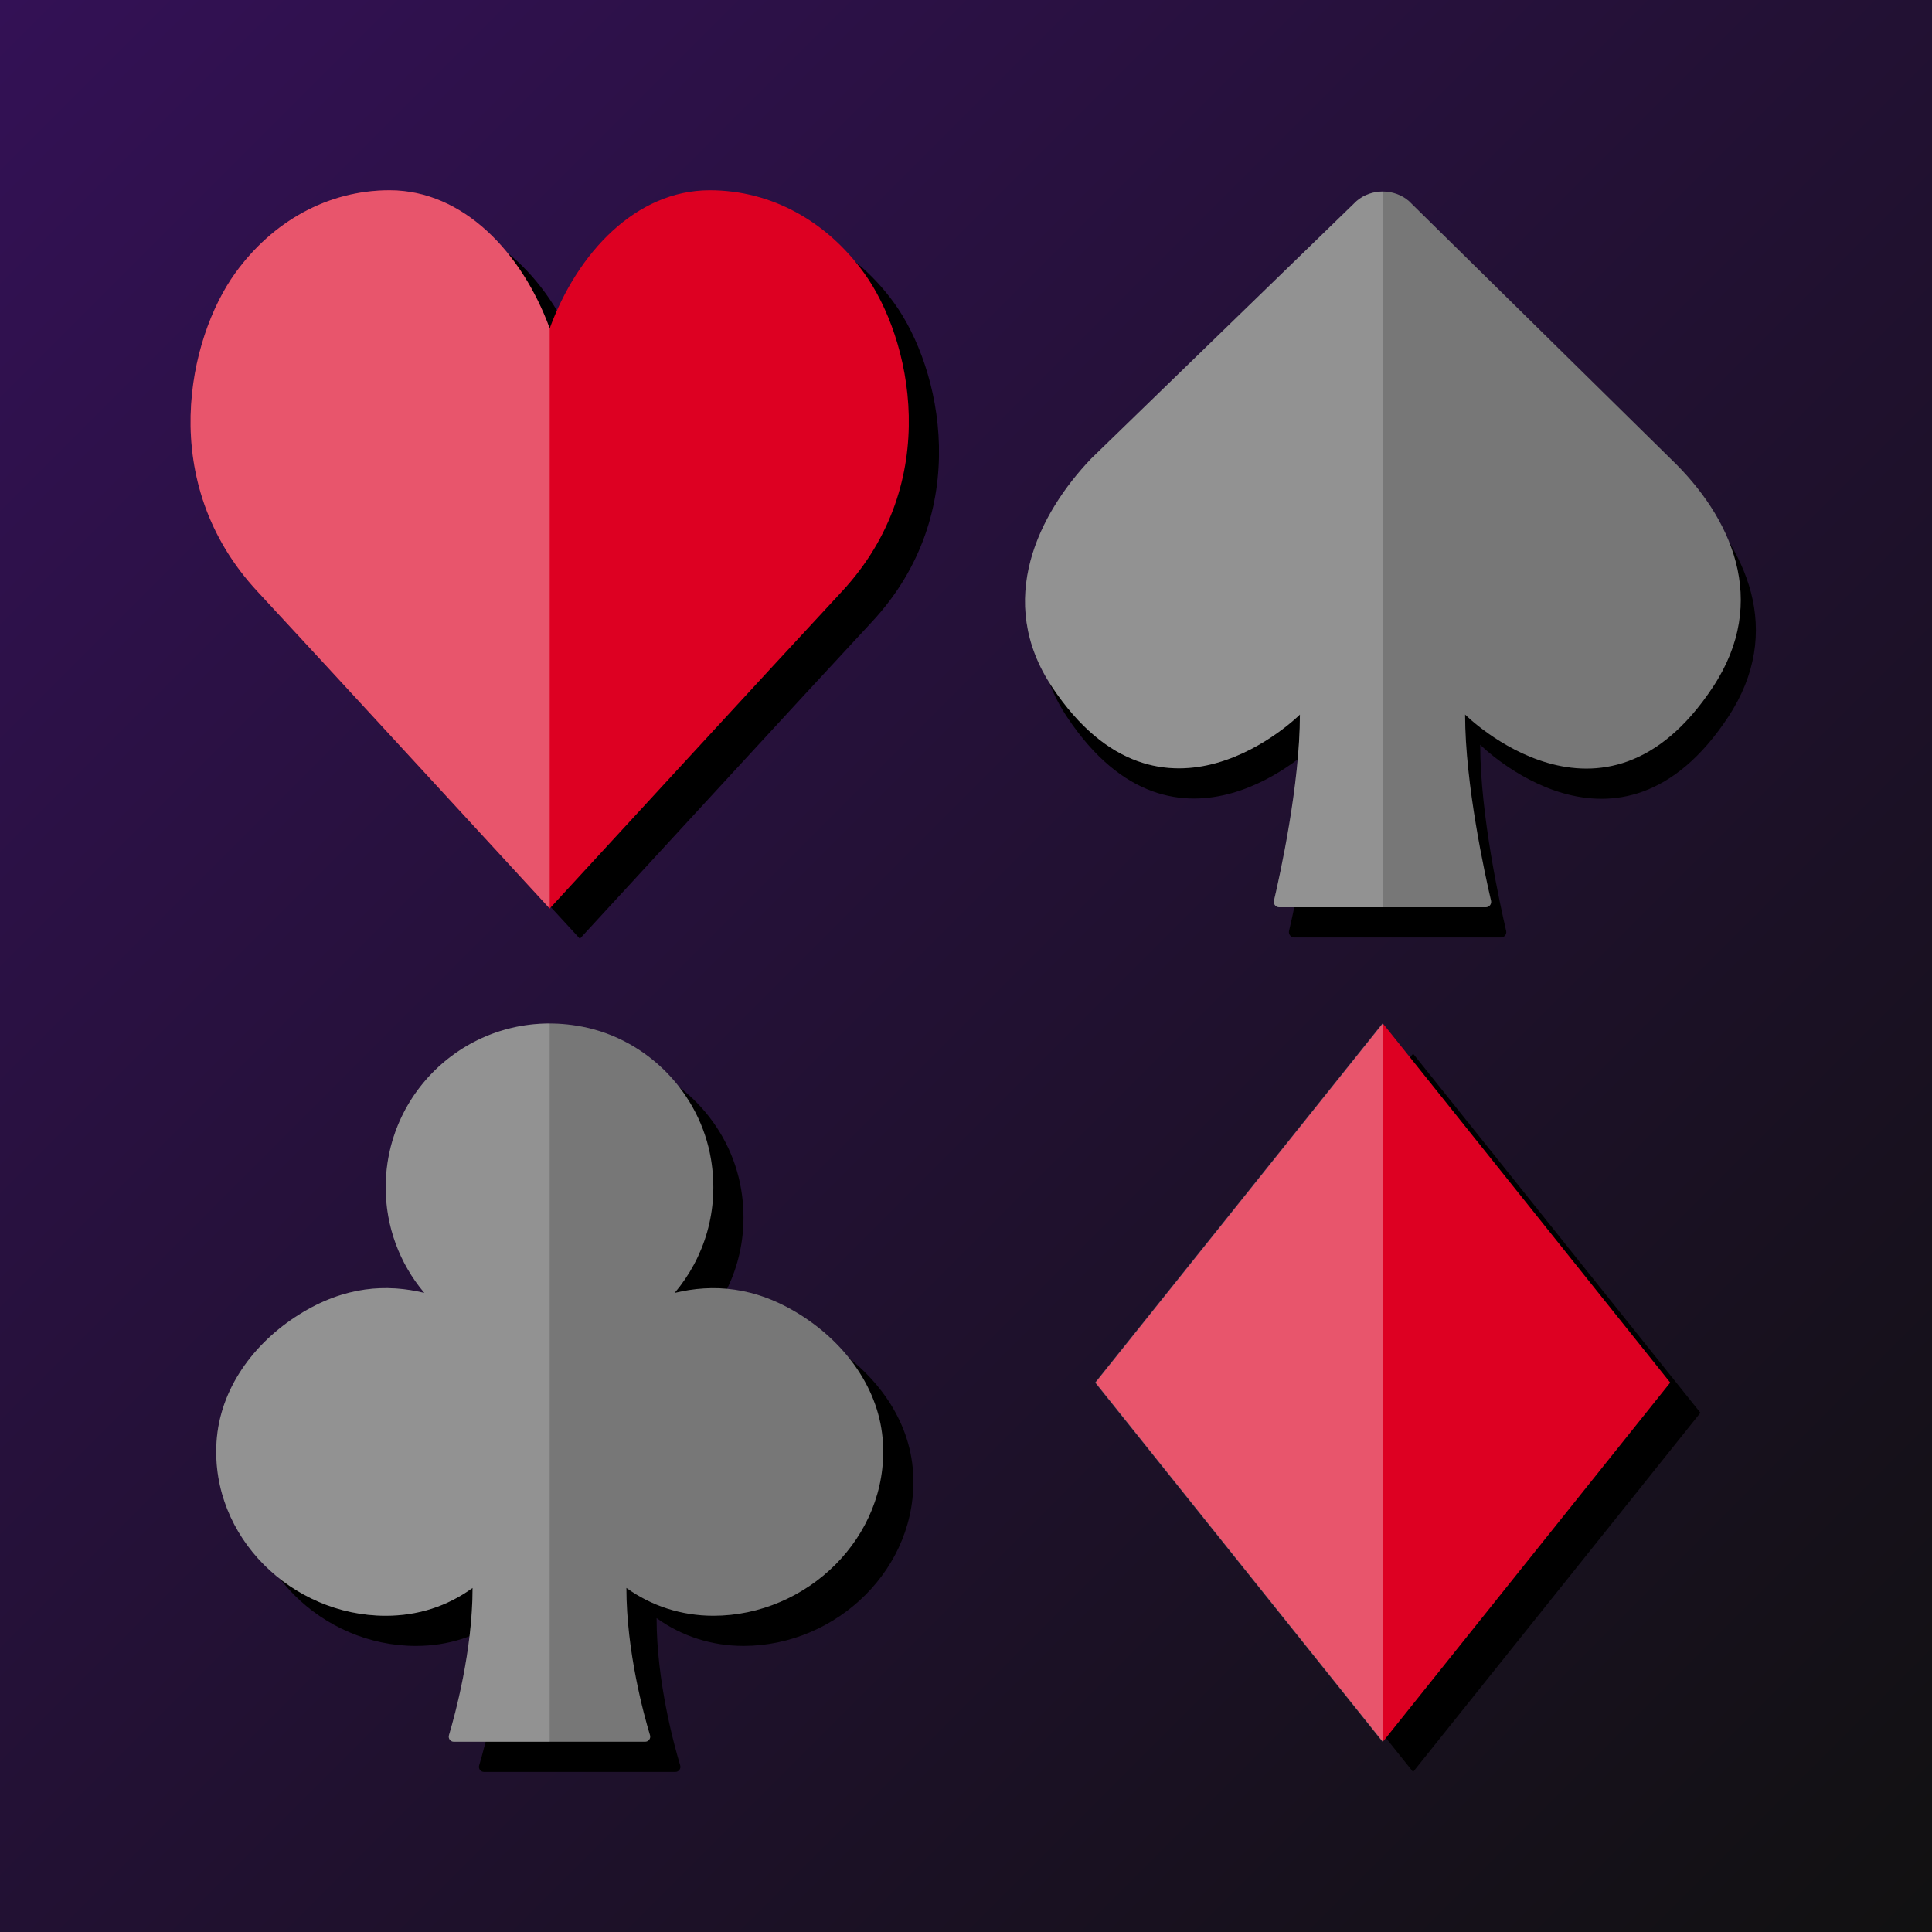
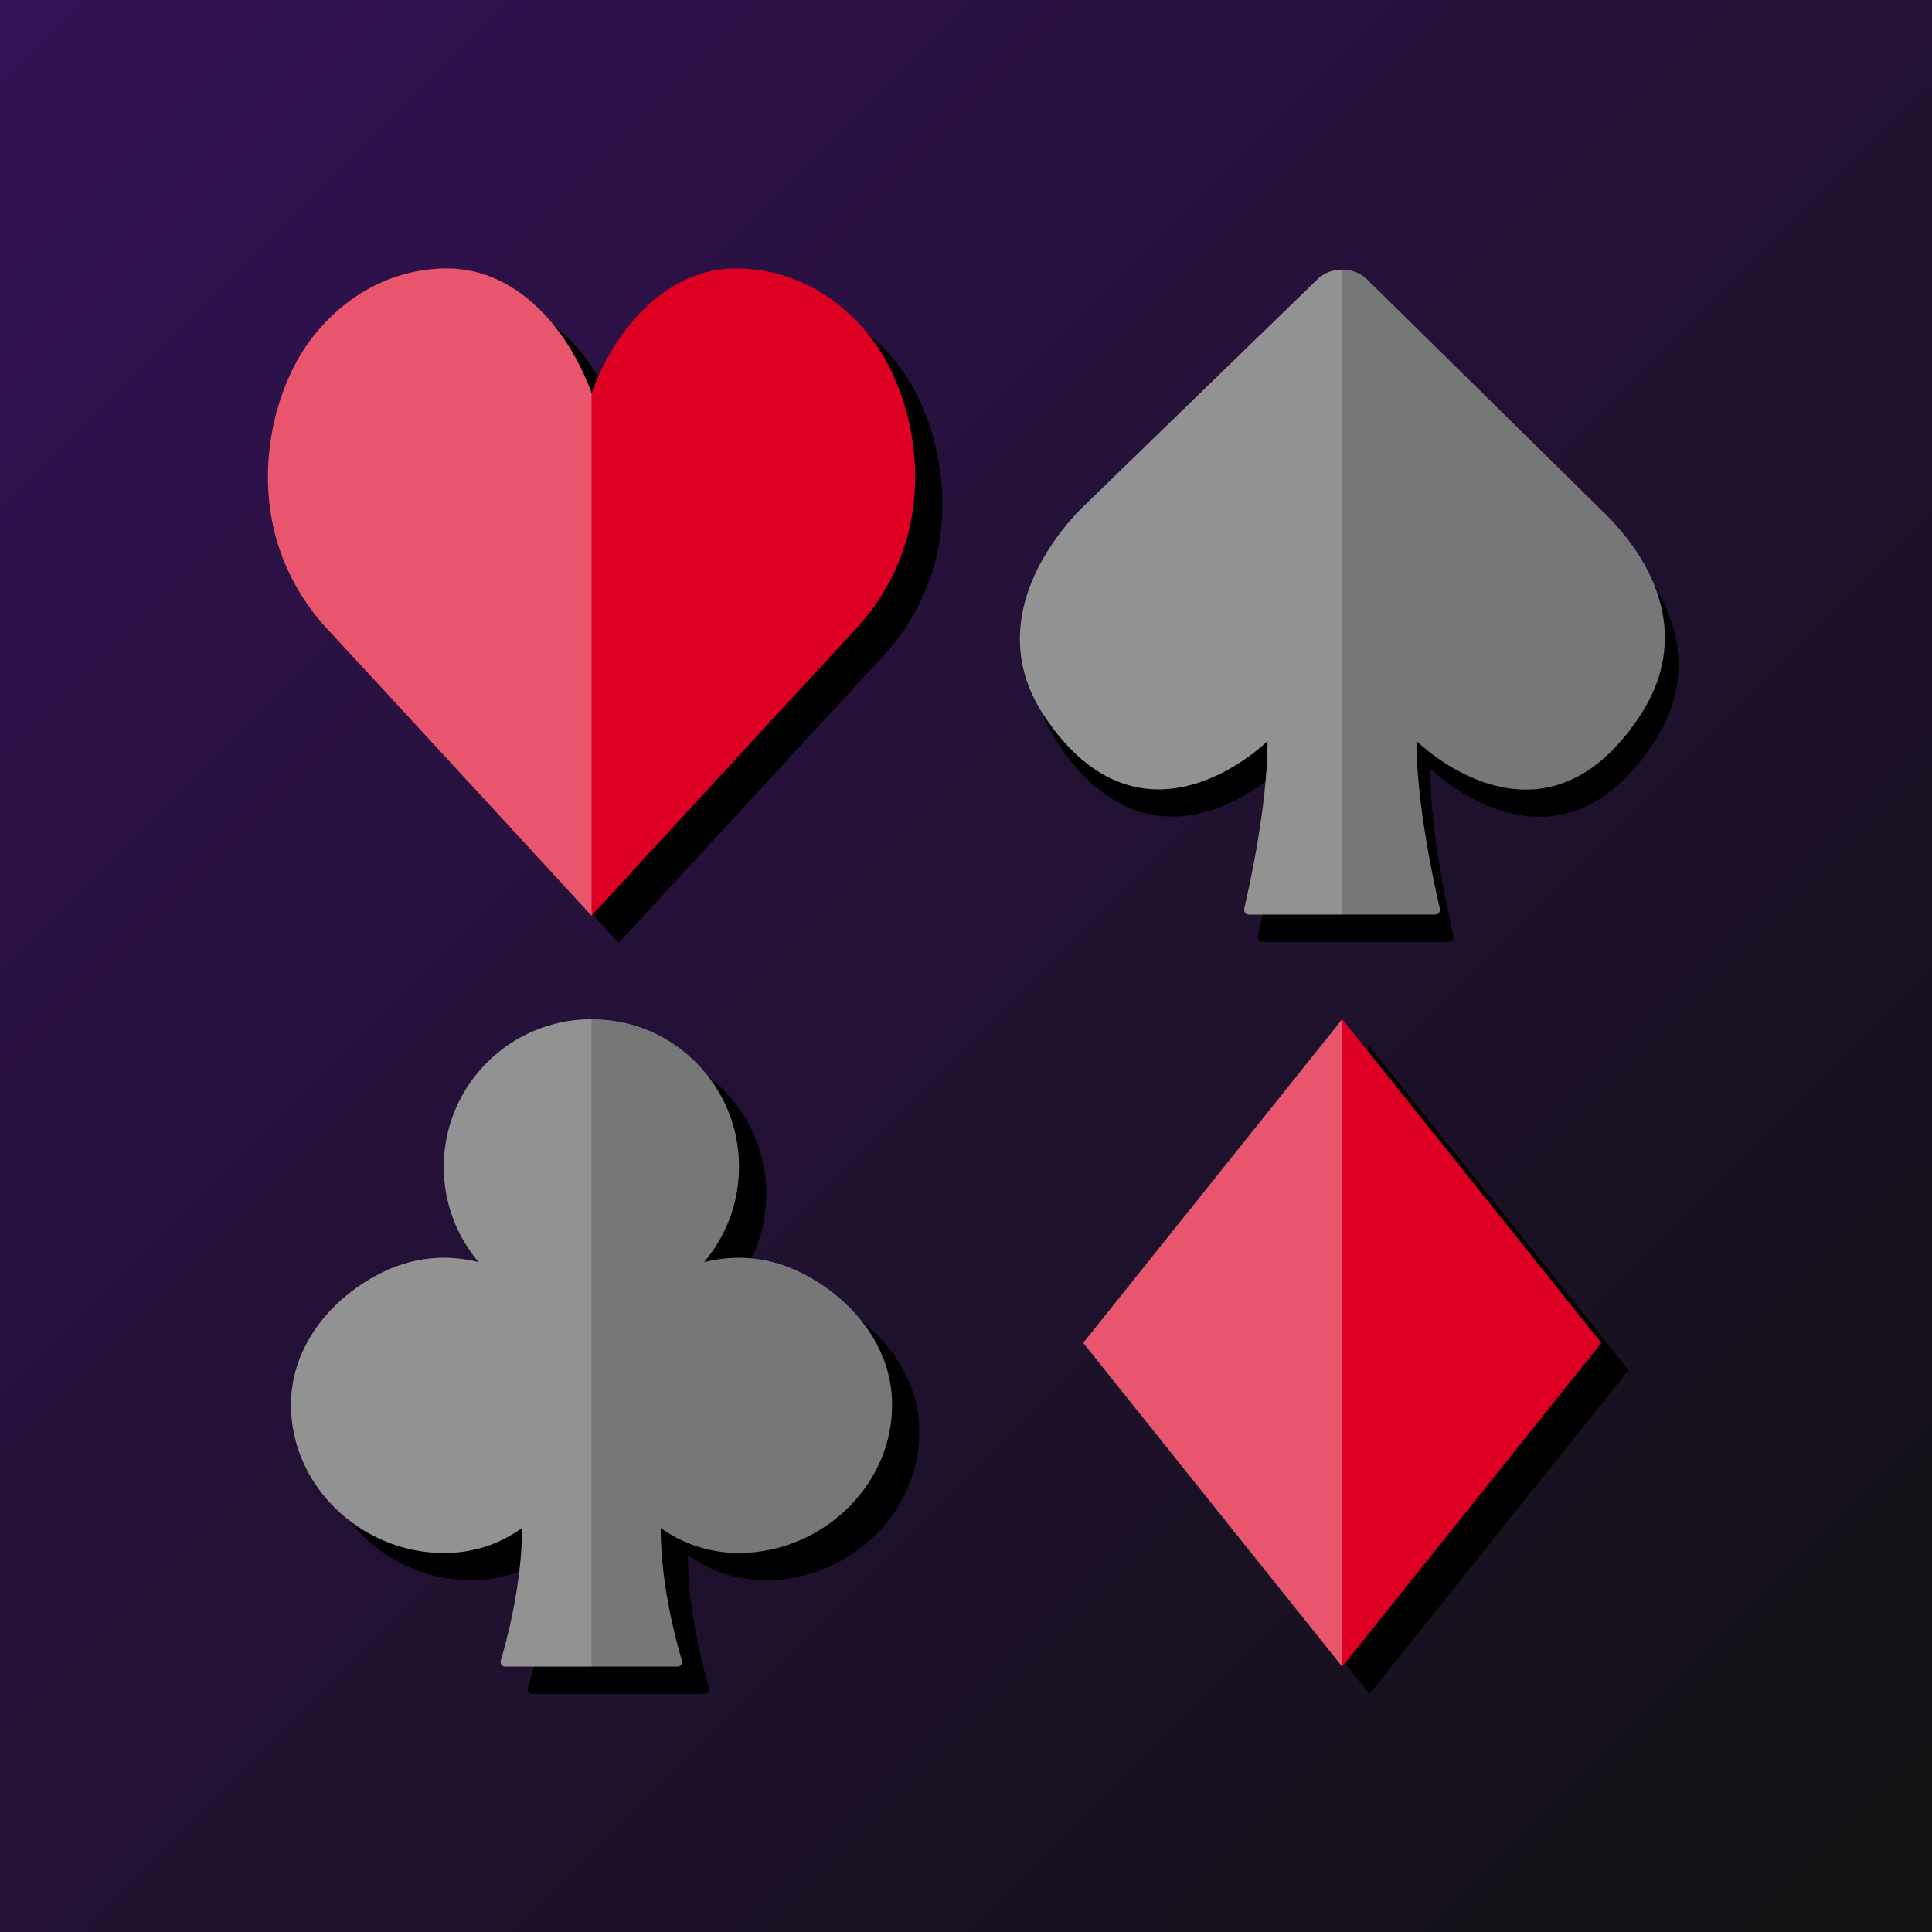
<svg xmlns="http://www.w3.org/2000/svg" xmlns:xlink="http://www.w3.org/1999/xlink" width="512" height="512" viewBox="0 0 135.467 135.467" version="1.1" id="svg5" xml:space="preserve">
  <defs id="defs2">
    <linearGradient id="linearGradient817">
      <stop style="stop-color:#331155;stop-opacity:1;" offset="0" id="stop813" />
      <stop style="stop-color:#111111;stop-opacity:1;" offset="1" id="stop815" />
    </linearGradient>
    <linearGradient xlink:href="#linearGradient817" id="linearGradient819" x1="0" y1="0" x2="135.467" y2="135.467" gradientUnits="userSpaceOnUse" />
  </defs>
  <g id="layer1">
    <rect style="fill:url(#linearGradient819);stroke-width:0.265;stop-color:#000000;fill-opacity:1" id="rect234" width="135.467" height="135.467" x="0" y="0" />
-     <path d="M 99.082,73.879 78.936,99.061 99.082,124.243 119.228,99.061 Z" style="fill:#000000;fill-opacity:1;stroke-width:0.413" id="path3424-6" />
-     <path d="m 46.039,113.457 c 0,4.462 1.232,8.924 1.656,10.331 a 0.354,0.354 0 0 1 -0.346,0.455 H 33.942 a 0.354,0.354 0 0 1 -0.346,-0.453 c 0.422,-1.414 1.657,-5.926 1.657,-10.332 -1.776,1.287 -3.828,1.95 -6.092,1.95 -6.572,0 -12.274,-5.519 -11.862,-12.174 0.231,-3.742 2.613,-6.953 5.789,-8.944 3.187,-2.001 6.142,-2.161 8.785,-1.519 A 11.434,11.434 0 0 1 29.16,85.365 c 0,-7.093 6.431,-12.685 13.779,-11.264 4.6,0.888 8.257,4.669 9.028,9.289 0.6,3.585 -0.469,6.92 -2.546,9.38 2.661,-0.645 5.639,-0.478 8.851,1.56 3.16,2.007 5.535,5.21 5.753,8.945 0.386,6.637 -5.335,12.132 -11.893,12.132 -2.233,0 -4.35,-0.69 -6.094,-1.95" style="fill:#000000;fill-opacity:1;stroke-width:0.413" id="path3442-1" />
-     <path d="m 103.789,52.221 c 0,0 9.693,9.692 17.375,-1.93 3.998,-6.05 1.287,-11.943 -2.975,-16.017 L 99.838,16.204 c -1.032,-0.881 -2.62,-0.881 -3.655,0 L 77.569,34.274 c -3.662,3.832 -6.782,9.952 -2.739,16.017 7.722,11.582 17.374,1.93 17.374,1.93 0,4.947 -1.409,11.306 -1.82,13.051 a 0.379,0.379 0 0 0 0.38,0.461 h 14.466 a 0.376,0.376 0 0 0 0.378,-0.46 C 105.199,63.523 103.788,57.137 103.788,52.221" style="fill:#000000;fill-opacity:1;stroke-width:0.413" id="path3451-8" />
-     <path d="m 40.66,25.142 c 1.944,-5.313 6.057,-9.686 11.222,-9.686 4.346,0 8.22,2.193 10.829,5.812 3.274,4.541 5.588,14.648 -1.577,22.338 -3.636,3.902 -20.474,22.214 -20.474,22.214 0,0 -16.838,-18.313 -20.474,-22.214 -7.165,-7.689 -4.851,-17.797 -1.576,-22.338 2.609,-3.619 6.483,-5.812 10.828,-5.812 5.165,0 9.278,4.372 11.222,9.686" style="font-variation-settings:normal;vector-effect:none;fill:#000000;fill-opacity:1;stroke-width:0.413;stroke-linecap:butt;stroke-linejoin:miter;stroke-miterlimit:4;stroke-dasharray:none;stroke-dashoffset:0;stroke-opacity:1;-inkscape-stroke:none;stop-color:#000000" id="path3433-8" />
-     <path d="m 38.543,23.026 c 1.944,-5.313 6.057,-9.686 11.222,-9.686 4.346,0 8.22,2.193 10.829,5.812 3.274,4.541 5.588,14.648 -1.577,22.338 -3.636,3.902 -20.474,22.214 -20.474,22.214 0,0 -16.838,-18.313 -20.474,-22.214 -7.165,-7.689 -4.851,-17.797 -1.576,-22.338 2.609,-3.619 6.483,-5.812 10.828,-5.812 5.165,0 9.278,4.372 11.222,9.686" style="font-variation-settings:normal;vector-effect:none;fill:#dd0022;fill-opacity:1;stroke-width:0.413;stroke-linecap:butt;stroke-linejoin:miter;stroke-miterlimit:4;stroke-dasharray:none;stroke-dashoffset:0;stroke-opacity:1;-inkscape-stroke:none;stop-color:#000000" id="path3433" />
-     <path id="path3433-4" style="fill:#ffffff;fill-opacity:0.333;stroke-width:0.413" d="m 27.321,13.34 c -4.345,0 -8.219,2.192 -10.828,5.812 -3.275,4.541 -5.589,14.649 1.576,22.338 3.636,3.902 20.474,22.214 20.474,22.214 V 23.025 C 36.599,17.712 32.486,13.34 27.321,13.34 Z" />
-     <path d="m 43.922,111.341 c 0,4.462 1.232,8.924 1.656,10.331 a 0.354,0.354 0 0 1 -0.346,0.455 H 31.825 a 0.354,0.354 0 0 1 -0.346,-0.453 c 0.422,-1.414 1.657,-5.926 1.657,-10.332 -1.776,1.287 -3.828,1.95 -6.092,1.95 -6.572,0 -12.274,-5.519 -11.862,-12.174 0.231,-3.742 2.613,-6.953 5.789,-8.944 3.187,-2.001 6.142,-2.161 8.785,-1.519 a 11.434,11.434 0 0 1 -2.711,-7.405 c 0,-7.093 6.431,-12.685 13.779,-11.264 4.6,0.888 8.257,4.669 9.028,9.289 0.6,3.585 -0.469,6.92 -2.546,9.38 2.661,-0.645 5.639,-0.478 8.851,1.56 3.16,2.007 5.535,5.21 5.753,8.945 0.386,6.637 -5.335,12.132 -11.893,12.132 -2.233,0 -4.35,-0.69 -6.094,-1.95" style="fill:#777777;fill-opacity:1;stroke-width:0.413" id="path3442" />
-     <path d="m 102.73,50.104 c 0,0 9.693,9.692 17.375,-1.93 3.998,-6.05 1.287,-11.943 -2.975,-16.017 L 98.78,14.088 c -1.032,-0.881 -2.62,-0.881 -3.655,0 L 76.511,32.157 c -3.662,3.832 -6.782,9.952 -2.739,16.017 7.722,11.582 17.374,1.93 17.374,1.93 0,4.947 -1.409,11.306 -1.82,13.051 a 0.379,0.379 0 0 0 0.38,0.461 h 14.465 a 0.376,0.376 0 0 0 0.378,-0.46 c -0.409,-1.751 -1.82,-8.137 -1.82,-13.053" style="fill:#777777;fill-opacity:1;stroke-width:0.413" id="path3451" />
-     <path d="M 96.965,71.762 76.82,96.944 96.965,122.126 117.111,96.944 Z" style="fill:#dd0022;fill-opacity:1;stroke-width:0.413" id="path3424" />
-     <path id="path3442-6" style="fill:#ffffff;fill-opacity:0.2;stroke-width:0.413" d="m 38.451,71.763 c -6.307,0.042 -11.408,5.169 -11.408,11.486 a 11.434,11.434 0 0 0 2.711,7.405 c -2.643,-0.642 -5.598,-0.482 -8.785,1.519 -3.175,1.992 -5.557,5.203 -5.788,8.945 -0.412,6.655 5.29,12.174 11.862,12.174 2.264,0 4.316,-0.664 6.092,-1.951 0,4.407 -1.235,8.918 -1.657,10.332 a 0.354,0.354 0 0 0 0.346,0.453 h 6.718 V 71.764 c -0.031,-3.8e-5 -0.062,-0.001 -0.092,-9.84e-4 z" />
-     <path id="path3451-5" style="fill:#ffffff;fill-opacity:0.2;stroke-width:0.413" d="m 96.939,13.428 c -0.65,0.003 -1.3,0.222 -1.814,0.659 L 76.511,32.157 c -3.662,3.832 -6.782,9.952 -2.739,16.016 7.722,11.582 17.375,1.93 17.375,1.93 0,4.947 -1.409,11.306 -1.821,13.051 a 0.379,0.379 0 0 0 0.381,0.461 h 7.232 z" />
-     <path id="path3424-8" style="fill:#ffffff;fill-opacity:0.333;stroke-width:0.413" d="m 96.935,71.762 -20.146,25.182 20.146,25.182 0.03,-0.038 V 71.801 Z" />
+     <path d="M 96.033,73.376 77.879,96.068 96.033,118.761 114.187,96.068 Z" style="fill:#000000;fill-opacity:1;stroke-width:0.413" id="path3424-6" />
+     <path d="m 48.233,109.041 c 0,4.021 1.11,8.042 1.492,9.31 A 0.319,0.319 0 0 1 49.413,118.761 H 37.333 a 0.319,0.319 0 0 1 -0.312,-0.408 c 0.38,-1.274 1.493,-5.34 1.493,-9.311 -1.601,1.159 -3.45,1.757 -5.49,1.757 -5.922,0 -11.06,-4.973 -10.69,-10.97 0.208,-3.372 2.355,-6.265 5.216,-8.06 2.872,-1.803 5.535,-1.947 7.916,-1.369 a 10.304,10.304 0 0 1 -2.443,-6.673 c 0,-6.392 5.795,-11.431 12.417,-10.151 4.146,0.801 7.44,4.207 8.135,8.371 0.541,3.23 -0.423,6.236 -2.294,8.453 2.398,-0.581 5.082,-0.431 7.976,1.406 2.848,1.808 4.988,4.694 5.184,8.061 0.347,5.981 -4.808,10.933 -10.717,10.933 -2.012,0 -3.92,-0.622 -5.492,-1.757" style="fill:#000000;fill-opacity:1;stroke-width:0.413" id="path3442-1" />
+     <path d="m 100.274,53.859 c 0,0 8.734,8.734 15.657,-1.74 3.602,-5.452 1.16,-10.763 -2.681,-14.433 l -16.536,-16.283 c -0.93,-0.794 -2.361,-0.794 -3.293,0 l -16.774,16.283 c -3.3,3.453 -6.111,8.968 -2.468,14.433 6.959,10.437 15.656,1.74 15.656,1.74 0,4.458 -1.269,10.188 -1.64,11.761 a 0.341,0.341 0 0 0 0.343,0.416 h 13.035 a 0.339,0.339 0 0 0 0.34,-0.414 c -0.369,-1.578 -1.64,-7.332 -1.64,-11.762" style="fill:#000000;fill-opacity:1;stroke-width:0.413" id="path3451-8" />
+     <path d="m 43.387,29.458 c 1.752,-4.788 5.458,-8.728 10.112,-8.728 3.917,0 7.407,1.976 9.758,5.237 2.95,4.092 5.036,13.2 -1.421,20.13 -3.276,3.517 -18.45,20.018 -18.45,20.018 0,0 -15.173,-16.502 -18.45,-20.018 -6.457,-6.929 -4.372,-16.038 -1.42,-20.13 2.351,-3.261 5.842,-5.237 9.758,-5.237 4.654,0 8.361,3.94 10.112,8.728" style="font-variation-settings:normal;vector-effect:none;fill:#000000;fill-opacity:1;stroke-width:0.413;stroke-linecap:butt;stroke-linejoin:miter;stroke-miterlimit:4;stroke-dasharray:none;stroke-dashoffset:0;stroke-opacity:1;-inkscape-stroke:none;stop-color:#000000" id="path3433-8" />
+     <path d="m 41.479,27.55 c 1.752,-4.788 5.458,-8.728 10.112,-8.728 3.917,0 7.407,1.976 9.758,5.237 2.95,4.092 5.036,13.2 -1.421,20.13 -3.276,3.517 -18.45,20.018 -18.45,20.018 0,0 -15.173,-16.502 -18.45,-20.018 -6.457,-6.929 -4.372,-16.038 -1.42,-20.13 2.352,-3.261 5.842,-5.237 9.758,-5.237 4.654,0 8.361,3.94 10.112,8.728" style="font-variation-settings:normal;vector-effect:none;fill:#dd0022;fill-opacity:1;stroke-width:0.413;stroke-linecap:butt;stroke-linejoin:miter;stroke-miterlimit:4;stroke-dasharray:none;stroke-dashoffset:0;stroke-opacity:1;-inkscape-stroke:none;stop-color:#000000" id="path3433" />
+     <path id="path3433-4" style="fill:#ffffff;fill-opacity:0.333;stroke-width:0.413" d="m 31.367,18.822 c -3.916,0 -7.406,1.976 -9.758,5.237 -2.951,4.092 -5.037,13.201 1.42,20.13 3.276,3.516 18.45,20.018 18.45,20.018 V 27.55 C 39.728,22.762 36.021,18.822 31.367,18.822 Z" />
+     <path d="m 46.326,107.134 c 0,4.021 1.11,8.042 1.492,9.31 a 0.319,0.319 0 0 1 -0.312,0.41 H 35.425 a 0.319,0.319 0 0 1 -0.312,-0.408 c 0.38,-1.274 1.493,-5.34 1.493,-9.311 -1.601,1.159 -3.45,1.757 -5.49,1.757 -5.922,0 -11.06,-4.973 -10.69,-10.97 0.208,-3.372 2.355,-6.265 5.216,-8.06 2.872,-1.803 5.535,-1.947 7.916,-1.369 A 10.304,10.304 0 0 1 31.116,81.819 c 0,-6.392 5.795,-11.431 12.417,-10.151 4.146,0.801 7.44,4.207 8.135,8.371 0.541,3.23 -0.423,6.236 -2.294,8.453 2.398,-0.581 5.082,-0.431 7.976,1.406 2.848,1.808 4.988,4.694 5.184,8.061 0.347,5.981 -4.808,10.933 -10.717,10.933 -2.012,0 -3.92,-0.622 -5.492,-1.757" style="fill:#777777;fill-opacity:1;stroke-width:0.413" id="path3442" />
+     <path d="m 99.32,51.952 c 0,0 8.734,8.734 15.657,-1.74 3.602,-5.452 1.16,-10.763 -2.681,-14.433 l -16.536,-16.283 c -0.93,-0.794 -2.361,-0.794 -3.293,0 l -16.774,16.283 c -3.3,3.453 -6.111,8.968 -2.468,14.433 6.959,10.437 15.656,1.74 15.656,1.74 0,4.458 -1.269,10.188 -1.64,11.761 a 0.341,0.341 0 0 0 0.343,0.416 h 13.035 a 0.339,0.339 0 0 0 0.34,-0.414 c -0.369,-1.578 -1.64,-7.332 -1.64,-11.762" style="fill:#777777;fill-opacity:1;stroke-width:0.413" id="path3451" />
+     <path d="M 94.125,71.469 75.971,94.161 94.125,116.853 112.279,94.161 Z" style="fill:#dd0022;fill-opacity:1;stroke-width:0.413" id="path3424" />
+     <path id="path3442-6" style="fill:#ffffff;fill-opacity:0.2;stroke-width:0.413" d="M 41.396,71.469 C 35.713,71.507 31.116,76.127 31.116,81.82 a 10.304,10.304 0 0 0 2.443,6.673 c -2.381,-0.579 -5.045,-0.435 -7.917,1.369 -2.861,1.795 -5.008,4.688 -5.216,8.06 -0.371,5.997 4.767,10.97 10.689,10.97 2.04,0 3.889,-0.598 5.49,-1.758 0,3.971 -1.113,8.037 -1.493,9.311 a 0.319,0.319 0 0 0 0.312,0.409 h 6.054 V 71.47 c -0.028,-3.4e-5 -0.056,-0.001 -0.083,-8.87e-4 z" />
+     <path id="path3451-5" style="fill:#ffffff;fill-opacity:0.2;stroke-width:0.413" d="m 94.102,18.902 c -0.586,0.003 -1.172,0.2 -1.635,0.594 L 75.693,35.779 c -3.3,3.453 -6.111,8.968 -2.468,14.433 6.959,10.437 15.657,1.739 15.657,1.739 0,4.458 -1.27,10.188 -1.641,11.761 a 0.341,0.341 0 0 0 0.343,0.416 h 6.517 z" />
+     <path id="path3424-8" style="fill:#ffffff;fill-opacity:0.333;stroke-width:0.413" d="m 94.098,71.469 -18.154,22.692 18.154,22.692 0.027,-0.035 V 71.503 Z" />
  </g>
</svg>
